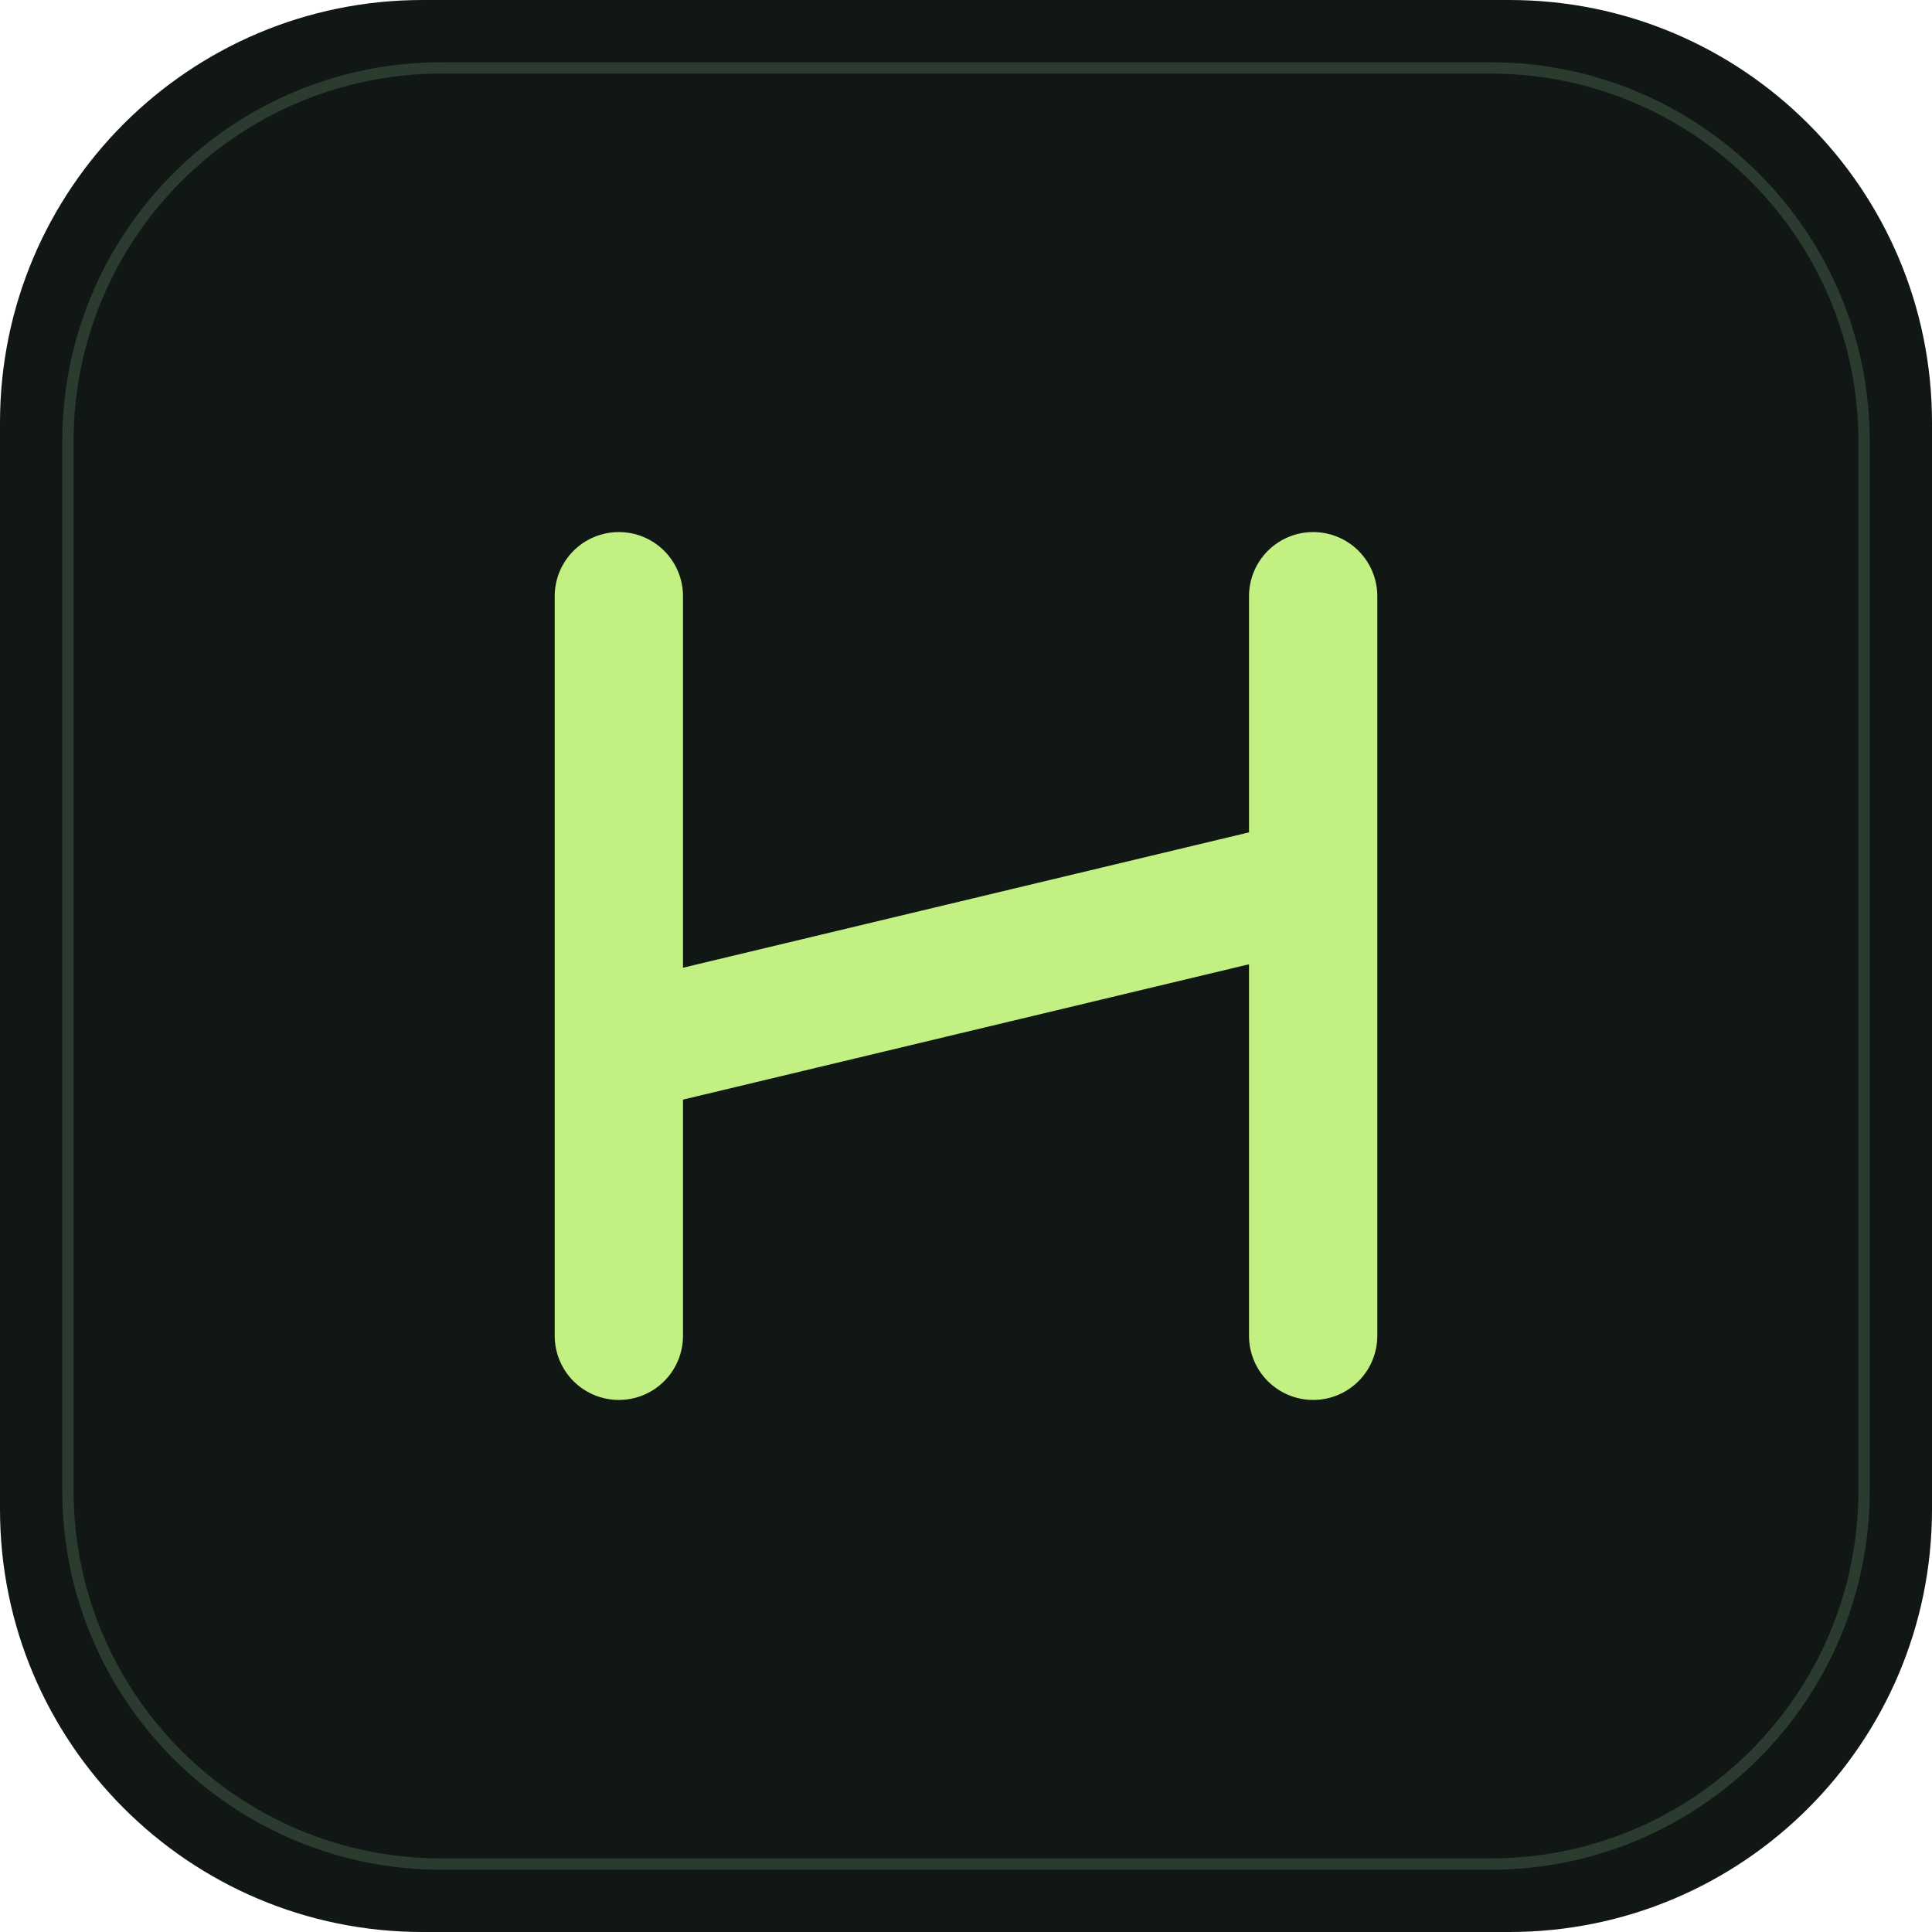
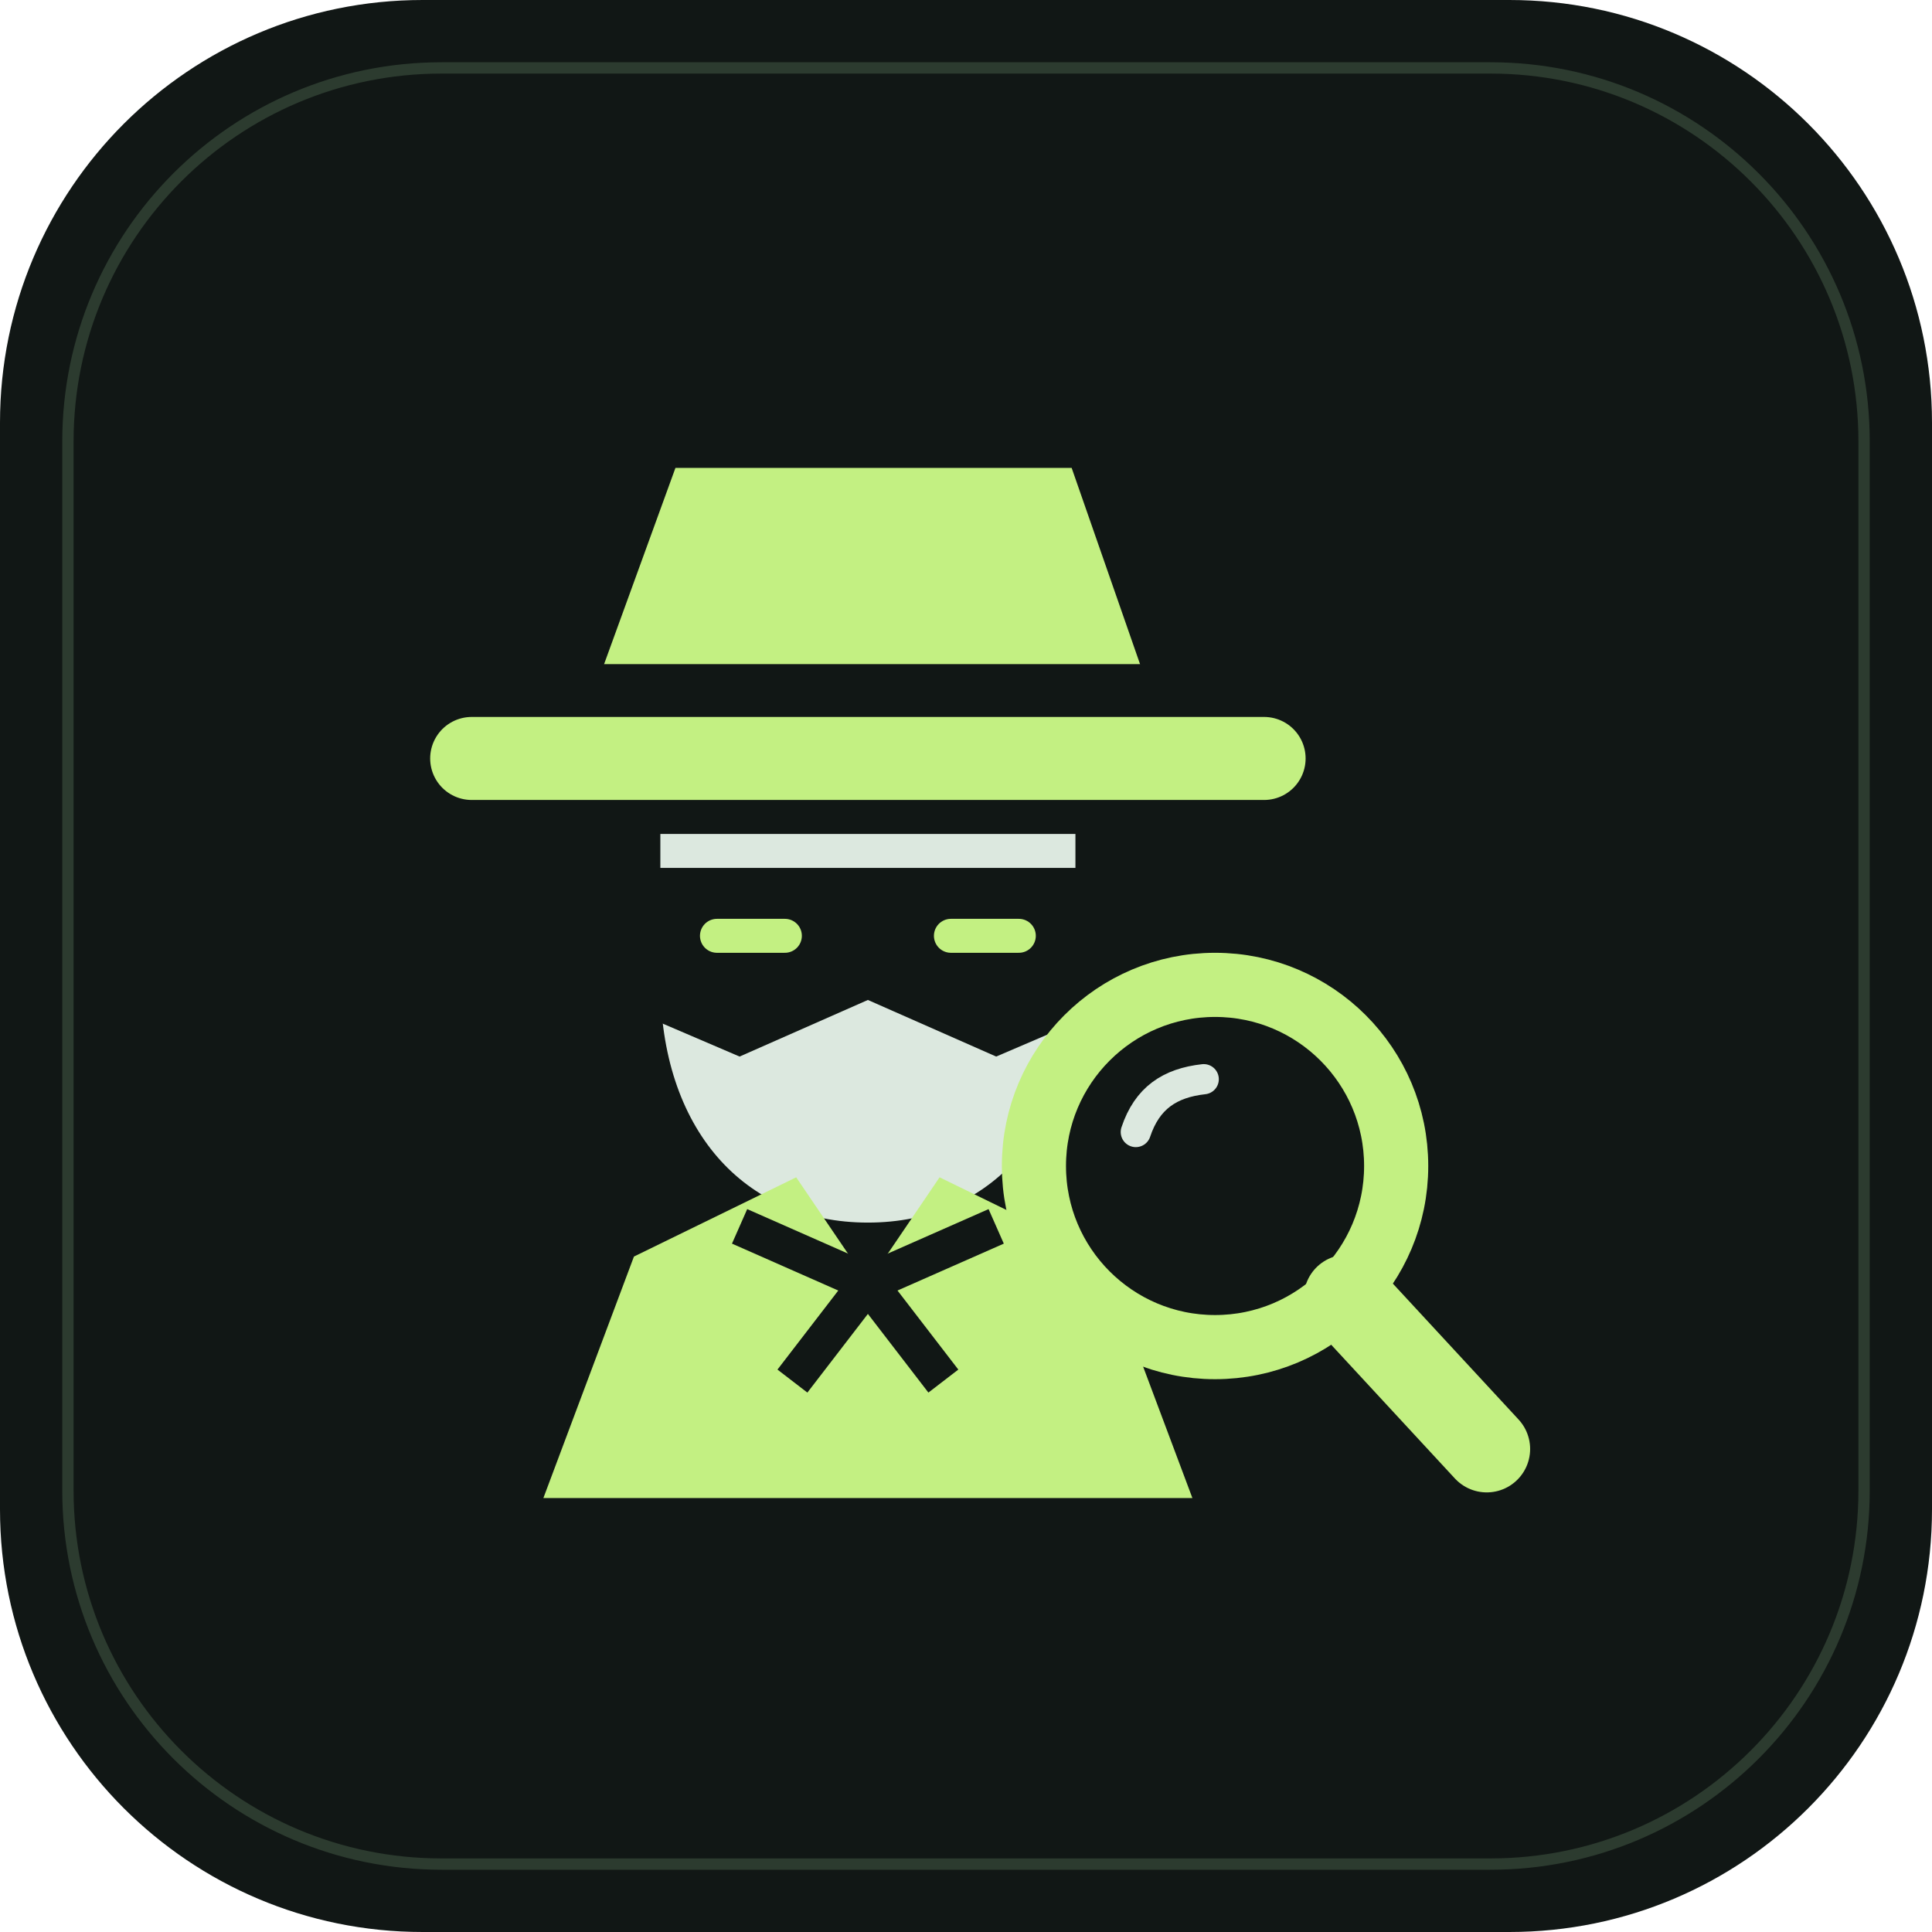
- <svg xmlns="http://www.w3.org/2000/svg" viewBox="0 0 512 512">
+ <svg xmlns="http://www.w3.org/2000/svg" viewBox="0 0 512 512" role="img" aria-label="DebTracker büyüteçli ajan">
  <rect width="512" height="512" rx="112" fill="#111715" />
  <rect x="18" y="18" width="476" height="476" rx="99" fill="none" stroke="#2c3b2f" stroke-width="3" />
-   <path d="M164 158v196M348 158v196M164 278l184-44" fill="none" stroke="#c3f082" stroke-width="34" stroke-linecap="round" stroke-linejoin="round" />
+   <path d="M155 190l24-66h105l23 66" fill="#c3f082" />
+   <path d="M146 176h168v22H146z" fill="#111715" />
+   <path d="M125 201h210" stroke="#c3f082" stroke-width="22" stroke-linecap="round" />
+   <path d="M175 221v39c0 39 22 64 55 64s55-25 55-64v-39" fill="#dce8df" />
+   <path d="M168 230h124v38l-28 12-34-15-34 15-28-12z" fill="#111715" />
+   <path d="M190 248h18m44 0h18" stroke="#c3f082" stroke-width="9" stroke-linecap="round" />
+   <path d="M211 312l19 28 19-28 43 21 24 64H144l24-64z" fill="#c3f082" />
+   <path d="M196 325l34 15-20 26m54-41l-34 15 20 26" fill="none" stroke="#111715" stroke-width="10" stroke-linejoin="round" />
+   <circle cx="322" cy="309" r="48" fill="#111715" stroke="#c3f082" stroke-width="17" />
+   <path d="M357 344l37 40" stroke="#c3f082" stroke-width="23" stroke-linecap="round" />
+   <path d="M301 300c3-9 9-13 18-14" fill="none" stroke="#dce8df" stroke-width="8" stroke-linecap="round" />
</svg>
